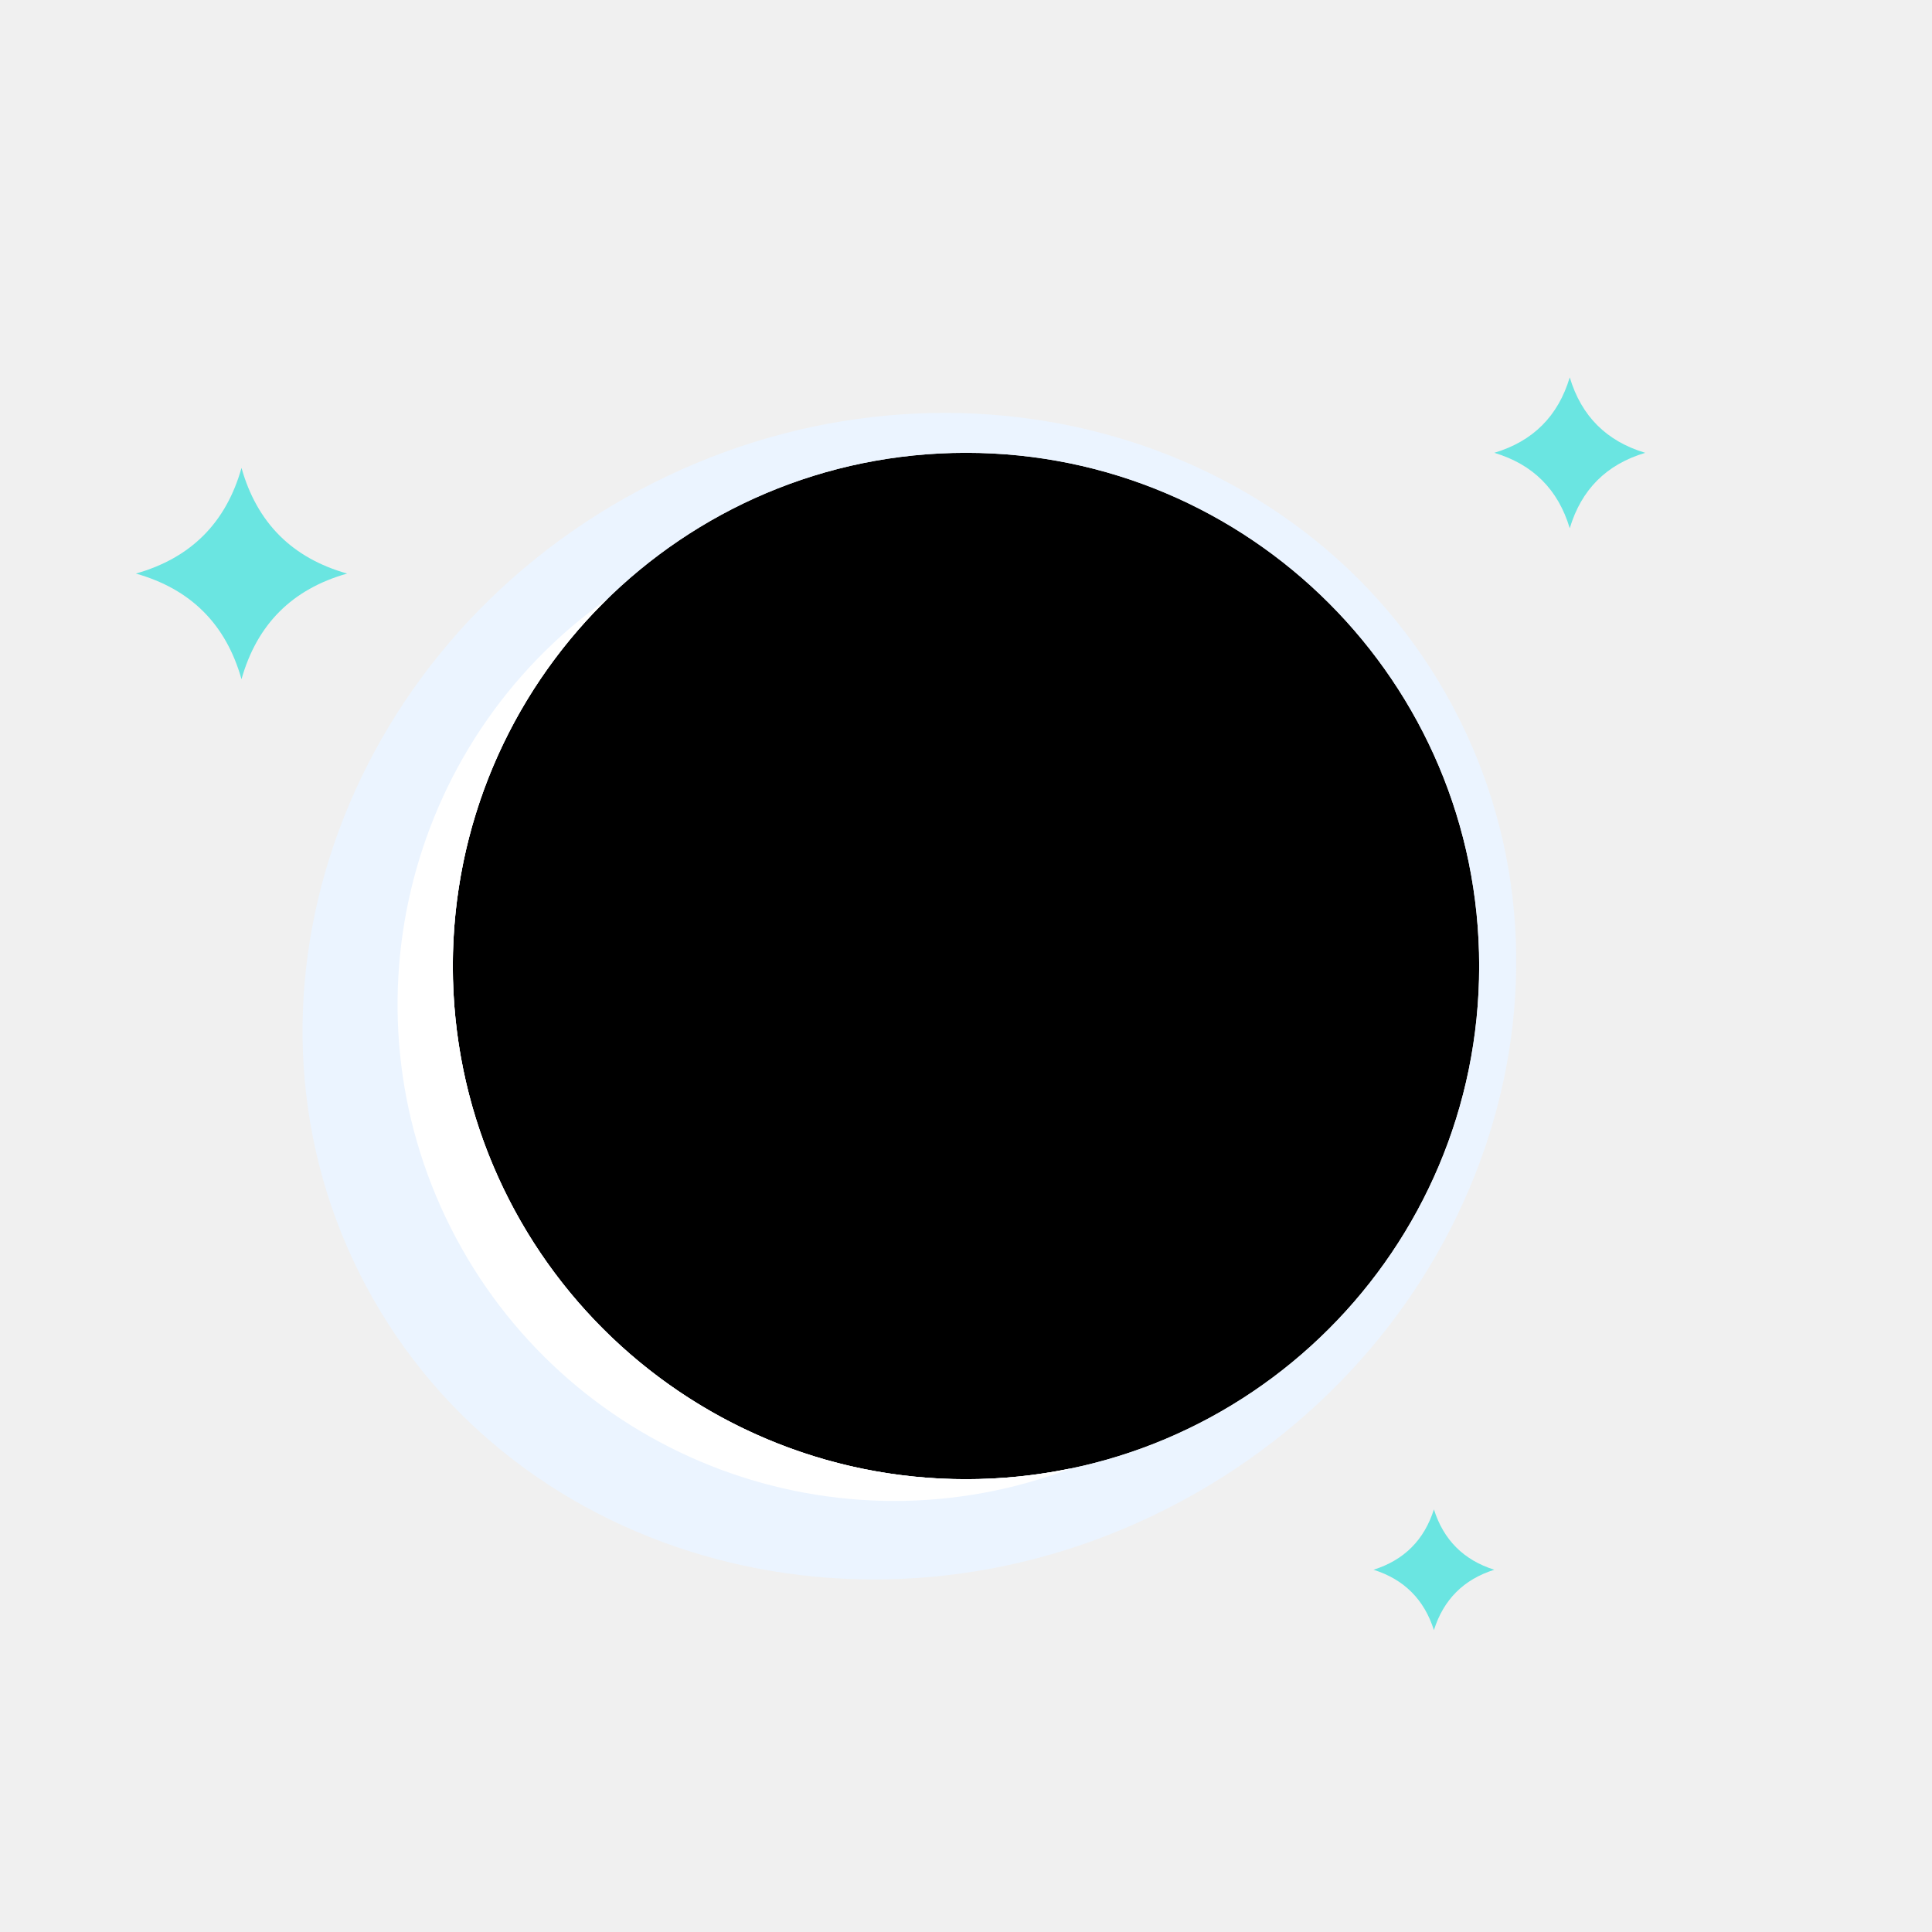
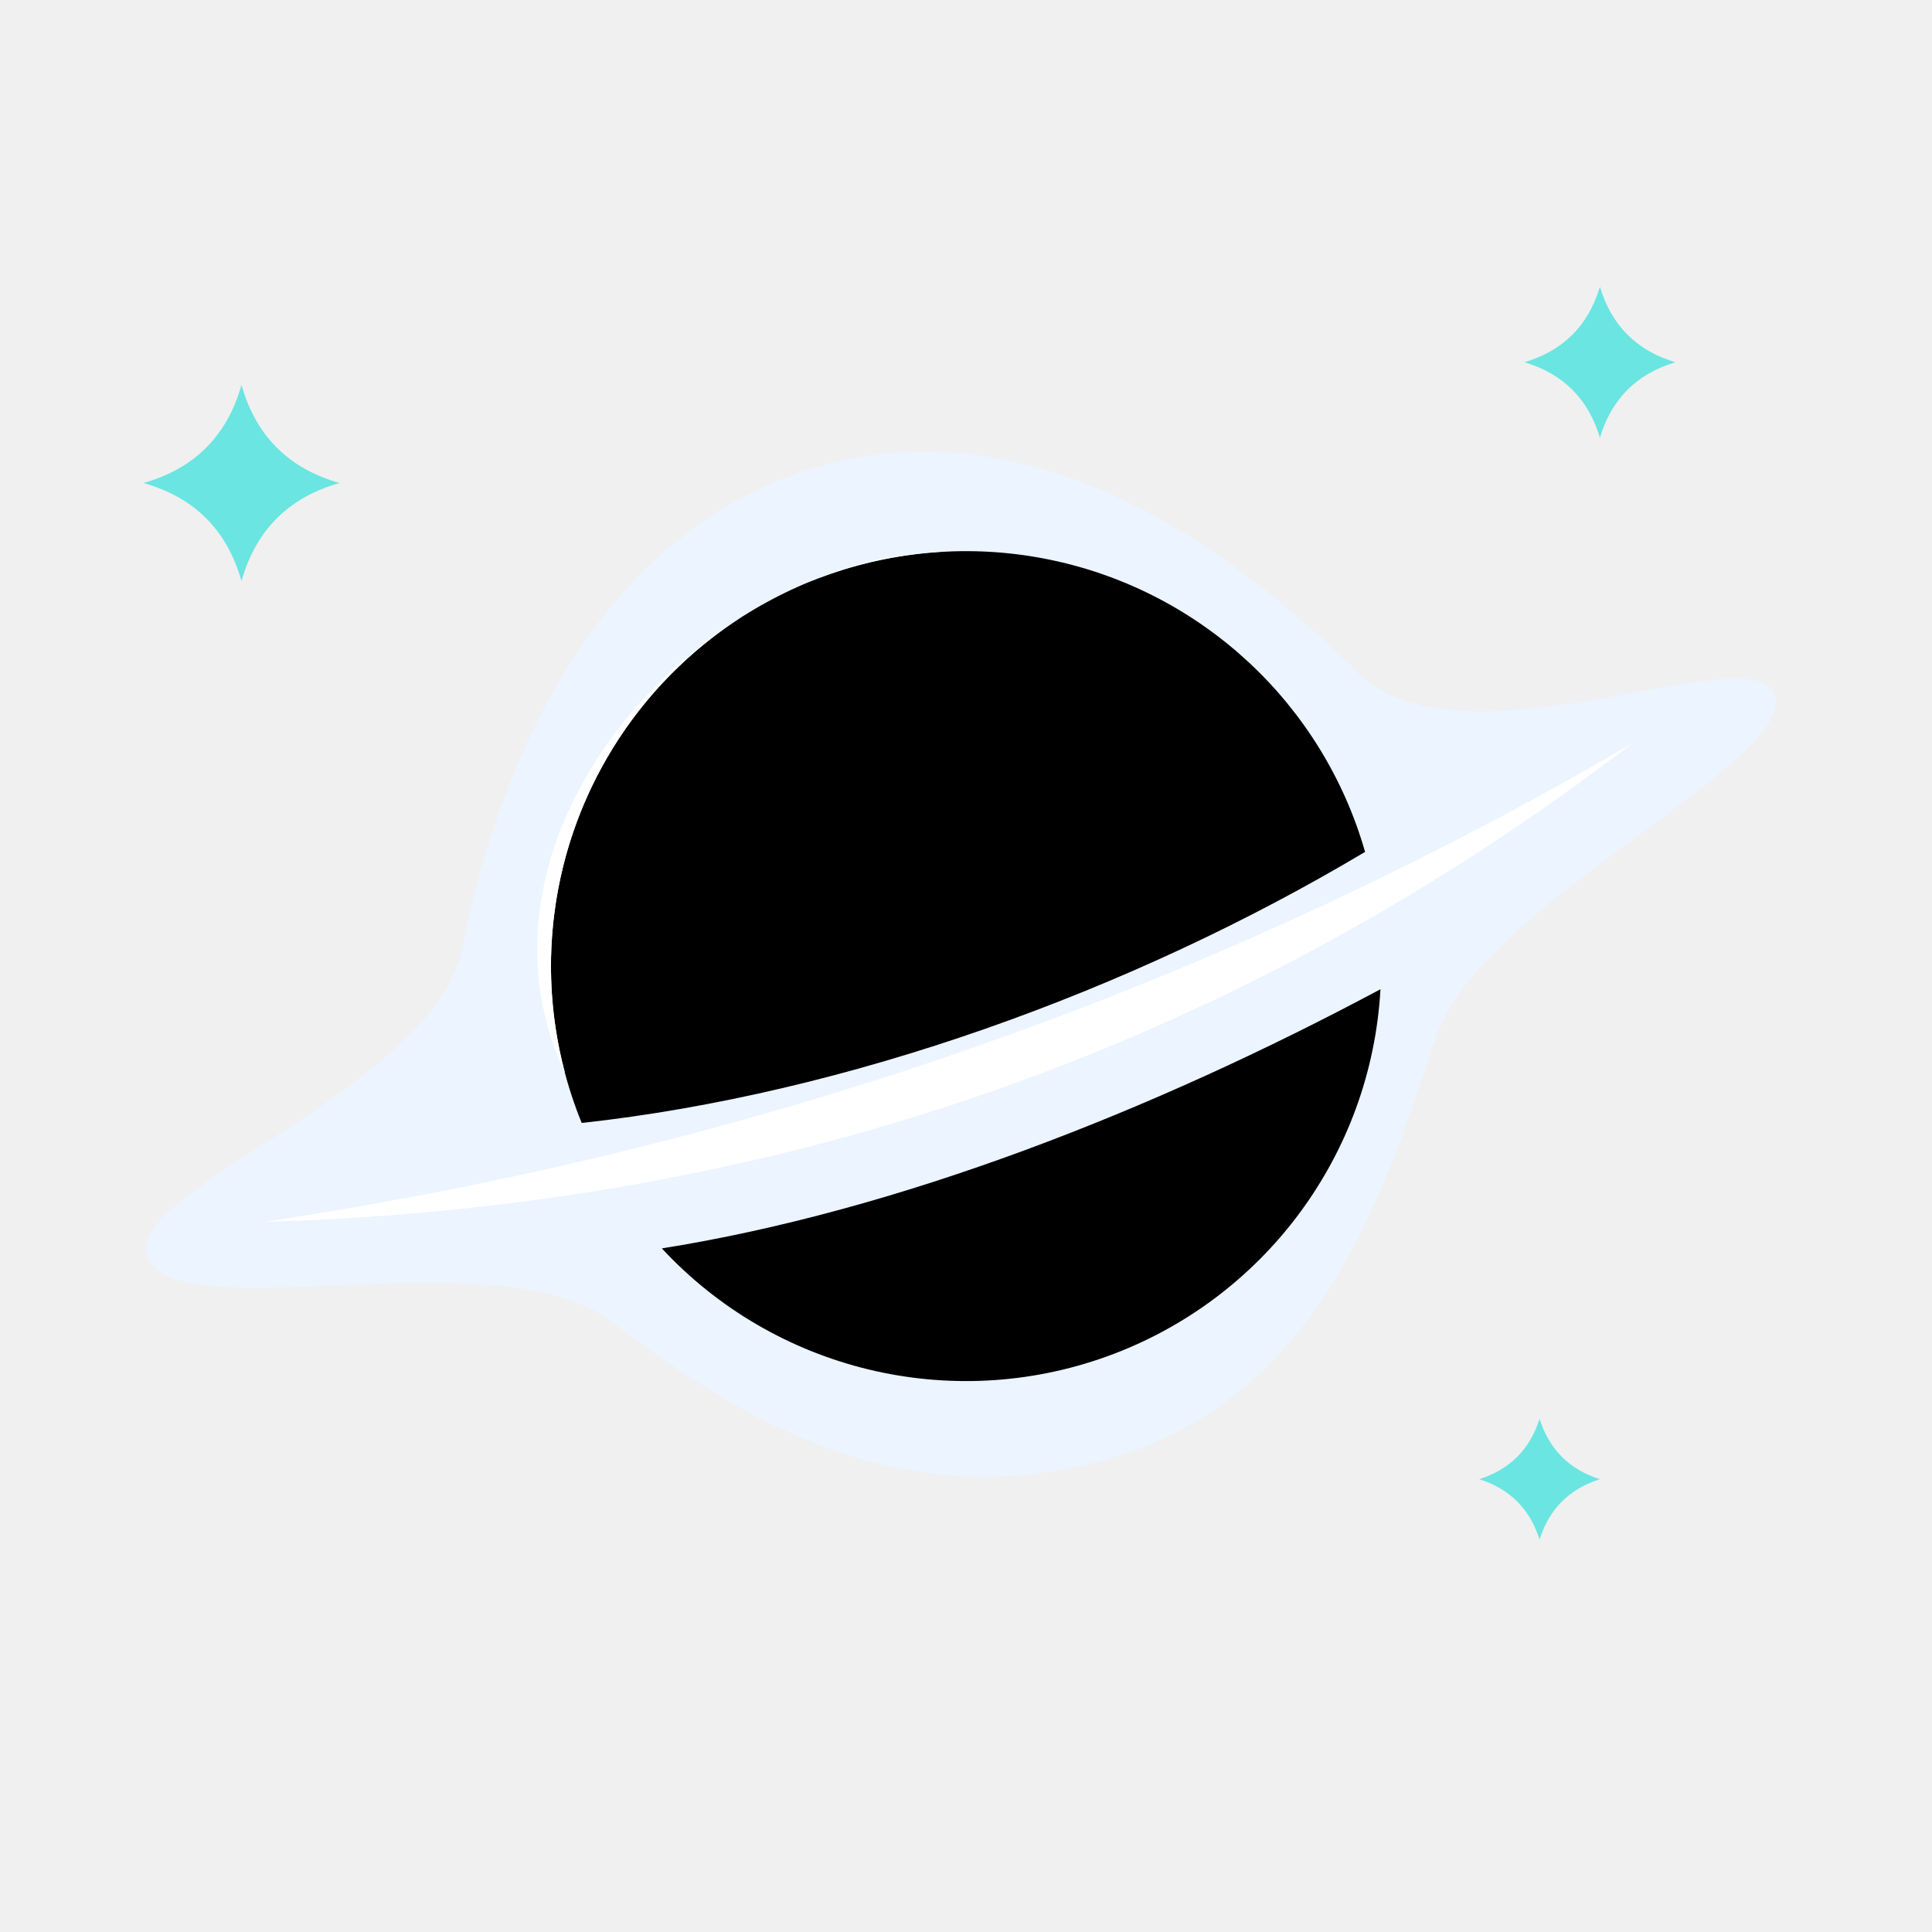
<svg xmlns="http://www.w3.org/2000/svg" viewBox="0 0 128 128" width="128" height="128">
  <g id="void">
-     <path fill="#000000" d="M 30 64 A 34 34 0 1 1 98 64 A 34 34 0 1 1 30 64 Z" />
+     <path fill="#000000" d="M 36 64 A 28 28 0 1 1 92 64 A 28 28 0 1 1 36 64 Z" />
  </g>
  <g id="horizon">
-     <path fill="#EBF4FF" d="M 24.25 85.2 A 40.8 38 -28.07 1 1 96.25 46.8 A 40.8 38 -28.07 1 1 24.25 85.2 Z M 30 64 A 34 34 0 1 0 98 64 A 34 34 0 1 0 30 64 Z" />
+     <path fill="#EBF4FF" d="M 53.91 31.01 C 38.13 35.83 32.48 53.25 30.66 62.69 C 28.84 72.13 8.37 78.71 9.74 83.2 C 11.29 88.27 32.87 81.88 40.32 87.45 C 47.77 93.01 59.12 101.05 73.94 96.51 C 88.29 92.13 92.13 77.36 95.2 68.58 C 98.27 59.8 118.97 50.54 117.59 46.05 C 116.34 41.93 96.74 51.38 89.95 44.56 C 83.16 37.75 69.21 26.33 53.91 31.01 Z M 38.54 74.4 A 27.5 27.5 0 1 1 90.44 56.44 C 74.97 65.67 56.13 72.47 38.54 74.4 Z M 43.85 82.71 C 59.54 80.21 76.35 73.61 91.46 65.54 A 27.5 27.5 0 0 1 43.85 82.71 Z" />
  </g>
  <g id="horizon-highlight">
-     <path fill="#FFFFFF" d="M 40.24 39.68 A 34 34 0 0 0 70.96 97.28 A 32.9 32.9 0 0 1 40.24 39.68 Z" />
+     <path fill="#FFFFFF" d="M 17.42 80.96 C 50.92 75.95 81.06 65.06 108.12 49.26 C 82.28 69.08 52.15 79.96 17.42 80.96 Z M 37.44 71.12 A 27.5 27.5 0 0 1 63.04 36.52 C 46.75 36.65 29.9 55.08 37.44 71.12 Z" />
  </g>
  <g id="particle-1">
-     <path fill="#6AE5E1" d="M 16 31 Q 17.54 36.46 23 38 Q 17.54 39.54 16 45 Q 14.46 39.54 9 38 Q 14.46 36.46 16 31 Z" />
+     <path fill="#6AE5E1" d="M 16 25.5 Q 17.43 30.57 22.5 32 Q 17.43 33.43 16 38.5 Q 14.57 33.43 9.5 32 Q 14.57 30.57 16 25.5 Z" />
  </g>
  <g id="particle-2">
-     <path fill="#6AE5E1" d="M 104 25 Q 105.15 28.85 109 30 Q 105.15 31.15 104 35 Q 102.85 31.15 99 30 Q 102.85 28.85 104 25 Z" />
+     <path fill="#6AE5E1" d="M 106 19 Q 107.15 22.85 111 24 Q 107.15 25.15 106 29 Q 104.85 25.15 101 24 Q 104.85 22.85 106 19 Z" />
  </g>
  <g id="particle-3">
-     <path fill="#6AE5E1" d="M 95 100 Q 95.96 103.04 99 104 Q 95.96 104.96 95 108 Q 94.04 104.96 91 104 Q 94.04 103.04 95 100 Z" />
+     <path fill="#6AE5E1" d="M 102 94 Q 102.96 97.04 106 98 Q 102.96 98.96 102 102 Q 101.04 98.96 98 98 Q 101.04 97.04 102 94 Z" />
  </g>
</svg>
